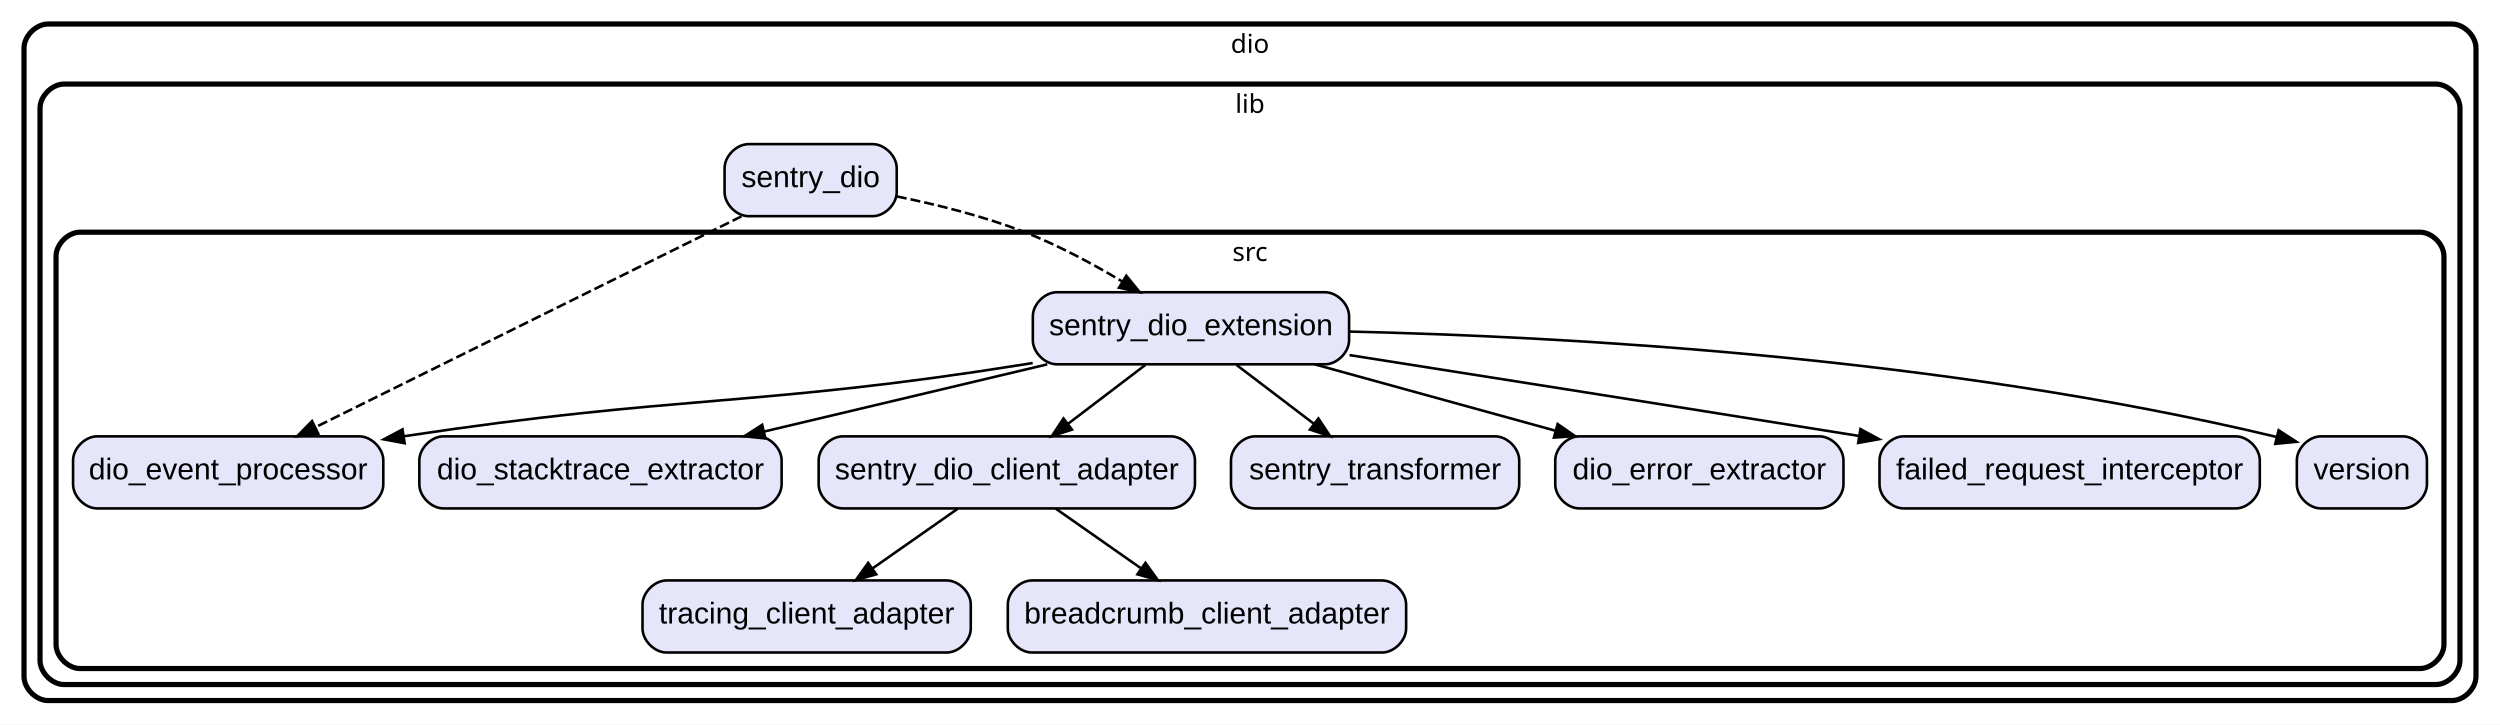
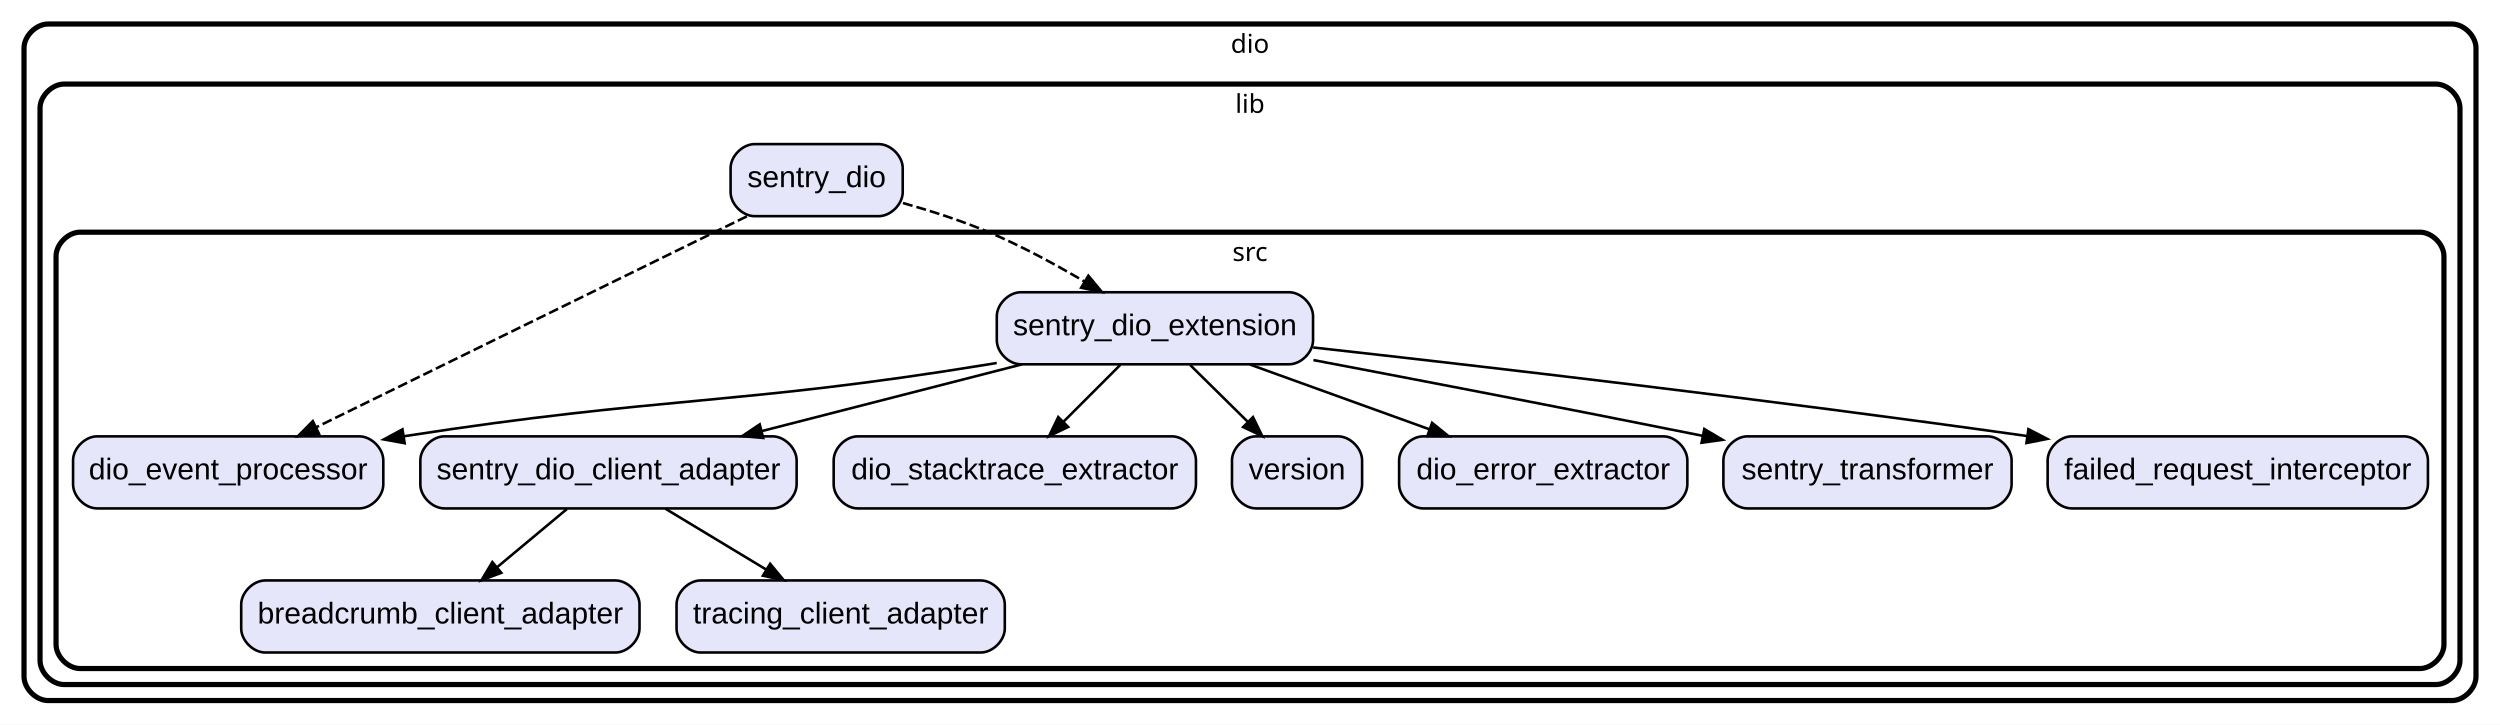
<svg xmlns="http://www.w3.org/2000/svg" width="1249pt" height="362pt" viewBox="0.00 0.00 1249.00 362.00">
  <g id="graph0" class="graph" transform="scale(1 1) rotate(0) translate(4 358)">
    <polygon fill="white" stroke="transparent" points="-4,4 -4,-358 1245,-358 1245,4 -4,4" />
    <g id="clust1" class="cluster">
      <path fill="none" stroke="black" stroke-width="2.6" d="M20,-8C20,-8 1221,-8 1221,-8 1227,-8 1233,-14 1233,-20 1233,-20 1233,-334 1233,-334 1233,-340 1227,-346 1221,-346 1221,-346 20,-346 20,-346 14,-346 8,-340 8,-334 8,-334 8,-20 8,-20 8,-14 14,-8 20,-8" />
      <text text-anchor="middle" x="620.5" y="-331.6" font-family="Arial Black" font-size="13.00">dio</text>
    </g>
    <g id="clust2" class="cluster">
      <path fill="none" stroke="black" stroke-width="2.6" d="M28,-16C28,-16 1213,-16 1213,-16 1219,-16 1225,-22 1225,-28 1225,-28 1225,-304 1225,-304 1225,-310 1219,-316 1213,-316 1213,-316 28,-316 28,-316 22,-316 16,-310 16,-304 16,-304 16,-28 16,-28 16,-22 22,-16 28,-16" />
      <text text-anchor="middle" x="620.5" y="-301.6" font-family="Arial Black" font-size="13.00">lib</text>
    </g>
    <g id="clust3" class="cluster">
      <path fill="none" stroke="black" stroke-width="2.6" d="M36,-24C36,-24 1205,-24 1205,-24 1211,-24 1217,-30 1217,-36 1217,-36 1217,-230 1217,-230 1217,-236 1211,-242 1205,-242 1205,-242 36,-242 36,-242 30,-242 24,-236 24,-230 24,-230 24,-36 24,-36 24,-30 30,-24 36,-24" />
      <text text-anchor="middle" x="620.5" y="-227.6" font-family="Arial Black" font-size="13.00">src</text>
    </g>
    <g id="node1" class="node">
-       <path fill="Lavender" stroke="black" stroke-width="1.3" d="M1196.5,-140C1196.5,-140 1155.5,-140 1155.5,-140 1149.5,-140 1143.5,-134 1143.5,-128 1143.5,-128 1143.5,-116 1143.5,-116 1143.5,-110 1149.5,-104 1155.5,-104 1155.5,-104 1196.5,-104 1196.5,-104 1202.5,-104 1208.5,-110 1208.5,-116 1208.5,-116 1208.5,-128 1208.5,-128 1208.5,-134 1202.5,-140 1196.5,-140" />
-       <text text-anchor="middle" x="1176" y="-118.5" font-family="Arial" font-size="15.00">version</text>
+       <path fill="Lavender" stroke="black" stroke-width="1.3" d="M435,-286C435,-286 373,-286 373,-286 367,-286 361,-280 361,-274 361,-274 361,-262 361,-262 361,-256 367,-250 373,-250 373,-250 435,-250 435,-250 441,-250 447,-256 447,-262 447,-262 447,-274 447,-274 447,-280 441,-286 435,-286" />
+       <text text-anchor="middle" x="404" y="-264.5" font-family="Arial" font-size="15.00">sentry_dio</text>
    </g>
-     <g id="node2" class="node">
+     <g id="node4" class="node">
      <path fill="Lavender" stroke="black" stroke-width="1.3" d="M175.5,-140C175.5,-140 44.5,-140 44.5,-140 38.5,-140 32.5,-134 32.5,-128 32.5,-128 32.5,-116 32.5,-116 32.5,-110 38.5,-104 44.5,-104 44.5,-104 175.5,-104 175.5,-104 181.5,-104 187.5,-110 187.5,-116 187.5,-116 187.5,-128 187.5,-128 187.5,-134 181.5,-140 175.5,-140" />
      <text text-anchor="middle" x="110" y="-118.5" font-family="Arial" font-size="15.00">dio_event_processor</text>
    </g>
+     <g id="edge2" class="edge">
+       <path fill="none" stroke="black" stroke-width="1.3" stroke-dasharray="5,2" d="M369.12,-249.92C315.41,-223.61 212.54,-173.22 153.86,-144.48" />
+       <polygon fill="black" stroke="black" stroke-width="1.3" points="155.35,-141.32 144.83,-140.06 152.28,-147.6 155.35,-141.32" />
+     </g>
+     <g id="node11" class="node">
+       <path fill="Lavender" stroke="black" stroke-width="1.3" d="M640,-212C640,-212 506,-212 506,-212 500,-212 494,-206 494,-200 494,-200 494,-188 494,-188 494,-182 500,-176 506,-176 506,-176 640,-176 640,-176 646,-176 652,-182 652,-188 652,-188 652,-200 652,-200 652,-206 646,-212 640,-212" />
+       <text text-anchor="middle" x="573" y="-190.5" font-family="Arial" font-size="15.00">sentry_dio_extension</text>
+     </g>
+     <g id="edge1" class="edge">
+       <path fill="none" stroke="black" stroke-width="1.3" stroke-dasharray="5,2" d="M447.11,-256.58C461.04,-252.66 476.39,-247.74 490,-242 506.3,-235.13 523.45,-225.8 537.9,-217.28" />
+       <polygon fill="black" stroke="black" stroke-width="1.3" points="539.75,-220.25 546.52,-212.1 536.14,-214.25 539.75,-220.25" />
+     </g>
+     <g id="node2" class="node">
+       <path fill="Lavender" stroke="black" stroke-width="1.3" d="M1197,-140C1197,-140 1031,-140 1031,-140 1025,-140 1019,-134 1019,-128 1019,-128 1019,-116 1019,-116 1019,-110 1025,-104 1031,-104 1031,-104 1197,-104 1197,-104 1203,-104 1209,-110 1209,-116 1209,-116 1209,-128 1209,-128 1209,-134 1203,-140 1197,-140" />
+       <text text-anchor="middle" x="1114" y="-118.5" font-family="Arial" font-size="15.00">failed_request_interceptor</text>
+     </g>
    <g id="node3" class="node">
-       <path fill="Lavender" stroke="black" stroke-width="1.3" d="M374.5,-140C374.5,-140 217.5,-140 217.5,-140 211.5,-140 205.5,-134 205.5,-128 205.5,-128 205.5,-116 205.5,-116 205.5,-110 211.5,-104 217.5,-104 217.5,-104 374.5,-104 374.5,-104 380.5,-104 386.5,-110 386.5,-116 386.5,-116 386.5,-128 386.5,-128 386.5,-134 380.5,-140 374.5,-140" />
-       <text text-anchor="middle" x="296" y="-118.5" font-family="Arial" font-size="15.00">dio_stacktrace_extractor</text>
+       <path fill="Lavender" stroke="black" stroke-width="1.3" d="M382,-140C382,-140 218,-140 218,-140 212,-140 206,-134 206,-128 206,-128 206,-116 206,-116 206,-110 212,-104 218,-104 218,-104 382,-104 382,-104 388,-104 394,-110 394,-116 394,-116 394,-128 394,-128 394,-134 388,-140 382,-140" />
+       <text text-anchor="middle" x="300" y="-118.5" font-family="Arial" font-size="15.00">sentry_dio_client_adapter</text>
    </g>
-     <g id="node4" class="node">
-       <path fill="Lavender" stroke="black" stroke-width="1.3" d="M581,-140C581,-140 417,-140 417,-140 411,-140 405,-134 405,-128 405,-128 405,-116 405,-116 405,-110 411,-104 417,-104 417,-104 581,-104 581,-104 587,-104 593,-110 593,-116 593,-116 593,-128 593,-128 593,-134 587,-140 581,-140" />
-       <text text-anchor="middle" x="499" y="-118.5" font-family="Arial" font-size="15.00">sentry_dio_client_adapter</text>
+     <g id="node6" class="node">
+       <path fill="Lavender" stroke="black" stroke-width="1.3" d="M303.5,-68C303.5,-68 128.5,-68 128.5,-68 122.5,-68 116.5,-62 116.5,-56 116.5,-56 116.5,-44 116.5,-44 116.5,-38 122.5,-32 128.5,-32 128.5,-32 303.5,-32 303.5,-32 309.5,-32 315.5,-38 315.5,-44 315.5,-44 315.5,-56 315.5,-56 315.5,-62 309.5,-68 303.5,-68" />
+       <text text-anchor="middle" x="216" y="-46.5" font-family="Arial" font-size="15.00">breadcrumb_client_adapter</text>
+     </g>
+     <g id="edge3" class="edge">
+       <path fill="none" stroke="black" stroke-width="1.3" d="M279.24,-103.7C268.76,-94.97 255.89,-84.24 244.5,-74.75" />
+       <polygon fill="black" stroke="black" stroke-width="1.3" points="246.45,-71.82 236.53,-68.1 241.97,-77.19 246.45,-71.82" />
    </g>
    <g id="node7" class="node">
-       <path fill="Lavender" stroke="black" stroke-width="1.3" d="M469,-68C469,-68 329,-68 329,-68 323,-68 317,-62 317,-56 317,-56 317,-44 317,-44 317,-38 323,-32 329,-32 329,-32 469,-32 469,-32 475,-32 481,-38 481,-44 481,-44 481,-56 481,-56 481,-62 475,-68 469,-68" />
-       <text text-anchor="middle" x="399" y="-46.5" font-family="Arial" font-size="15.00">tracing_client_adapter</text>
+       <path fill="Lavender" stroke="black" stroke-width="1.3" d="M486,-68C486,-68 346,-68 346,-68 340,-68 334,-62 334,-56 334,-56 334,-44 334,-44 334,-38 340,-32 346,-32 346,-32 486,-32 486,-32 492,-32 498,-38 498,-44 498,-44 498,-56 498,-56 498,-62 492,-68 486,-68" />
+       <text text-anchor="middle" x="416" y="-46.5" font-family="Arial" font-size="15.00">tracing_client_adapter</text>
    </g>
-     <g id="edge1" class="edge">
-       <path fill="none" stroke="black" stroke-width="1.3" d="M474.54,-103.88C461.7,-94.89 445.8,-83.76 431.91,-74.03" />
-       <polygon fill="black" stroke="black" stroke-width="1.3" points="433.76,-71.06 423.56,-68.19 429.74,-76.79 433.76,-71.06" />
+     <g id="edge4" class="edge">
+       <path fill="none" stroke="black" stroke-width="1.3" d="M328.38,-103.88C343.54,-94.72 362.41,-83.34 378.74,-73.48" />
+       <polygon fill="black" stroke="black" stroke-width="1.3" points="380.76,-76.35 387.51,-68.19 377.14,-70.36 380.76,-76.35" />
+     </g>
+     <g id="node5" class="node">
+       <path fill="Lavender" stroke="black" stroke-width="1.3" d="M581.5,-140C581.5,-140 424.5,-140 424.5,-140 418.5,-140 412.5,-134 412.5,-128 412.5,-128 412.5,-116 412.5,-116 412.5,-110 418.5,-104 424.5,-104 424.5,-104 581.5,-104 581.5,-104 587.5,-104 593.5,-110 593.5,-116 593.5,-116 593.5,-128 593.5,-128 593.5,-134 587.5,-140 581.5,-140" />
+       <text text-anchor="middle" x="503" y="-118.5" font-family="Arial" font-size="15.00">dio_stacktrace_extractor</text>
    </g>
    <g id="node8" class="node">
-       <path fill="Lavender" stroke="black" stroke-width="1.3" d="M686.5,-68C686.5,-68 511.5,-68 511.5,-68 505.5,-68 499.5,-62 499.5,-56 499.5,-56 499.5,-44 499.5,-44 499.5,-38 505.5,-32 511.5,-32 511.5,-32 686.5,-32 686.5,-32 692.5,-32 698.5,-38 698.5,-44 698.5,-44 698.5,-56 698.5,-56 698.5,-62 692.5,-68 686.5,-68" />
-       <text text-anchor="middle" x="599" y="-46.5" font-family="Arial" font-size="15.00">breadcrumb_client_adapter</text>
-     </g>
-     <g id="edge2" class="edge">
-       <path fill="none" stroke="black" stroke-width="1.3" d="M523.46,-103.88C536.3,-94.89 552.2,-83.76 566.09,-74.03" />
-       <polygon fill="black" stroke="black" stroke-width="1.3" points="568.26,-76.79 574.44,-68.19 564.24,-71.06 568.26,-76.79" />
-     </g>
-     <g id="node5" class="node">
-       <path fill="Lavender" stroke="black" stroke-width="1.3" d="M743,-140C743,-140 623,-140 623,-140 617,-140 611,-134 611,-128 611,-128 611,-116 611,-116 611,-110 617,-104 623,-104 623,-104 743,-104 743,-104 749,-104 755,-110 755,-116 755,-116 755,-128 755,-128 755,-134 749,-140 743,-140" />
-       <text text-anchor="middle" x="683" y="-118.5" font-family="Arial" font-size="15.00">sentry_transformer</text>
-     </g>
-     <g id="node6" class="node">
-       <path fill="Lavender" stroke="black" stroke-width="1.3" d="M905,-140C905,-140 785,-140 785,-140 779,-140 773,-134 773,-128 773,-128 773,-116 773,-116 773,-110 779,-104 785,-104 785,-104 905,-104 905,-104 911,-104 917,-110 917,-116 917,-116 917,-128 917,-128 917,-134 911,-140 905,-140" />
-       <text text-anchor="middle" x="845" y="-118.5" font-family="Arial" font-size="15.00">dio_error_extractor</text>
+       <path fill="Lavender" stroke="black" stroke-width="1.3" d="M664.5,-140C664.5,-140 623.5,-140 623.5,-140 617.5,-140 611.5,-134 611.5,-128 611.5,-128 611.5,-116 611.5,-116 611.5,-110 617.5,-104 623.5,-104 623.5,-104 664.5,-104 664.5,-104 670.5,-104 676.5,-110 676.5,-116 676.5,-116 676.5,-128 676.5,-128 676.5,-134 670.5,-140 664.5,-140" />
+       <text text-anchor="middle" x="644" y="-118.5" font-family="Arial" font-size="15.00">version</text>
    </g>
    <g id="node9" class="node">
-       <path fill="Lavender" stroke="black" stroke-width="1.3" d="M658,-212C658,-212 524,-212 524,-212 518,-212 512,-206 512,-200 512,-200 512,-188 512,-188 512,-182 518,-176 524,-176 524,-176 658,-176 658,-176 664,-176 670,-182 670,-188 670,-188 670,-200 670,-200 670,-206 664,-212 658,-212" />
-       <text text-anchor="middle" x="591" y="-190.5" font-family="Arial" font-size="15.00">sentry_dio_extension</text>
+       <path fill="Lavender" stroke="black" stroke-width="1.3" d="M827,-140C827,-140 707,-140 707,-140 701,-140 695,-134 695,-128 695,-128 695,-116 695,-116 695,-110 701,-104 707,-104 707,-104 827,-104 827,-104 833,-104 839,-110 839,-116 839,-116 839,-128 839,-128 839,-134 833,-140 827,-140" />
+       <text text-anchor="middle" x="767" y="-118.5" font-family="Arial" font-size="15.00">dio_error_extractor</text>
+     </g>
+     <g id="node10" class="node">
+       <path fill="Lavender" stroke="black" stroke-width="1.3" d="M989,-140C989,-140 869,-140 869,-140 863,-140 857,-134 857,-128 857,-128 857,-116 857,-116 857,-110 863,-104 869,-104 869,-104 989,-104 989,-104 995,-104 1001,-110 1001,-116 1001,-116 1001,-128 1001,-128 1001,-134 995,-140 989,-140" />
+       <text text-anchor="middle" x="929" y="-118.5" font-family="Arial" font-size="15.00">sentry_transformer</text>
+     </g>
+     <g id="edge8" class="edge">
+       <path fill="none" stroke="black" stroke-width="1.3" d="M652.07,-184.4C737.48,-174.9 877.81,-158.62 1008.61,-140.17" />
+       <polygon fill="black" stroke="black" stroke-width="1.3" points="1009.4,-143.59 1018.81,-138.72 1008.42,-136.66 1009.4,-143.59" />
+     </g>
+     <g id="edge10" class="edge">
+       <path fill="none" stroke="black" stroke-width="1.3" d="M506.57,-175.97C467.34,-165.91 417.53,-153.14 376.65,-142.65" />
+       <polygon fill="black" stroke="black" stroke-width="1.3" points="377.29,-139.2 366.73,-140.11 375.55,-145.98 377.29,-139.2" />
+     </g>
+     <g id="edge6" class="edge">
+       <path fill="none" stroke="black" stroke-width="1.3" d="M493.95,-176.66C492.62,-176.43 491.31,-176.21 490,-176 363.68,-155.34 328.29,-160.33 197.72,-140.04" />
+       <polygon fill="black" stroke="black" stroke-width="1.3" points="198.16,-136.57 187.74,-138.47 197.07,-143.49 198.16,-136.57" />
+     </g>
+     <g id="edge7" class="edge">
+       <path fill="none" stroke="black" stroke-width="1.3" d="M555.7,-175.7C547.14,-167.14 536.66,-156.66 527.3,-147.3" />
+       <polygon fill="black" stroke="black" stroke-width="1.3" points="529.65,-144.7 520.1,-140.1 524.7,-149.65 529.65,-144.7" />
+     </g>
+     <g id="edge11" class="edge">
+       <path fill="none" stroke="black" stroke-width="1.3" d="M590.55,-175.7C599.23,-167.14 609.86,-156.66 619.35,-147.3" />
+       <polygon fill="black" stroke="black" stroke-width="1.3" points="621.99,-149.62 626.65,-140.1 617.07,-144.63 621.99,-149.62" />
+     </g>
+     <g id="edge5" class="edge">
+       <path fill="none" stroke="black" stroke-width="1.3" d="M620.46,-175.88C647.57,-166.09 681.74,-153.77 710.26,-143.47" />
+       <polygon fill="black" stroke="black" stroke-width="1.3" points="711.48,-146.75 719.7,-140.07 709.1,-140.17 711.48,-146.75" />
    </g>
    <g id="edge9" class="edge">
-       <path fill="none" stroke="black" stroke-width="1.3" d="M670.42,-192.34C775.25,-189.9 965.16,-180.05 1133.5,-139.67" />
-       <polygon fill="black" stroke="black" stroke-width="1.3" points="1134.4,-143.05 1143.28,-137.28 1132.74,-136.25 1134.4,-143.05" />
-     </g>
-     <g id="edge4" class="edge">
-       <path fill="none" stroke="black" stroke-width="1.3" d="M511.95,-176.65C510.63,-176.42 509.31,-176.21 508,-176 373.82,-154.53 336.24,-161.03 197.87,-140.06" />
-       <polygon fill="black" stroke="black" stroke-width="1.3" points="198.15,-136.56 187.74,-138.5 197.09,-143.48 198.15,-136.56" />
-     </g>
-     <g id="edge5" class="edge">
-       <path fill="none" stroke="black" stroke-width="1.3" d="M519.21,-175.97C476.48,-165.83 422.12,-152.93 377.74,-142.4" />
-       <polygon fill="black" stroke="black" stroke-width="1.3" points="378.39,-138.95 367.85,-140.05 376.78,-145.76 378.39,-138.95" />
-     </g>
-     <g id="edge8" class="edge">
-       <path fill="none" stroke="black" stroke-width="1.3" d="M568.26,-175.7C556.56,-166.8 542.14,-155.82 529.49,-146.2" />
-       <polygon fill="black" stroke="black" stroke-width="1.3" points="531.56,-143.37 521.48,-140.1 527.32,-148.94 531.56,-143.37" />
-     </g>
-     <g id="edge7" class="edge">
-       <path fill="none" stroke="black" stroke-width="1.3" d="M613.74,-175.7C625.44,-166.8 639.86,-155.82 652.51,-146.2" />
-       <polygon fill="black" stroke="black" stroke-width="1.3" points="654.68,-148.94 660.52,-140.1 650.44,-143.37 654.68,-148.94" />
-     </g>
-     <g id="edge3" class="edge">
-       <path fill="none" stroke="black" stroke-width="1.3" d="M652.81,-175.97C689.07,-165.97 735.06,-153.3 772.96,-142.85" />
-       <polygon fill="black" stroke="black" stroke-width="1.3" points="774.2,-146.14 782.91,-140.11 772.34,-139.39 774.2,-146.14" />
-     </g>
-     <g id="node10" class="node">
-       <path fill="Lavender" stroke="black" stroke-width="1.3" d="M1113,-140C1113,-140 947,-140 947,-140 941,-140 935,-134 935,-128 935,-128 935,-116 935,-116 935,-110 941,-104 947,-104 947,-104 1113,-104 1113,-104 1119,-104 1125,-110 1125,-116 1125,-116 1125,-128 1125,-128 1125,-134 1119,-140 1113,-140" />
-       <text text-anchor="middle" x="1030" y="-118.5" font-family="Arial" font-size="15.00">failed_request_interceptor</text>
-     </g>
-     <g id="edge6" class="edge">
-       <path fill="none" stroke="black" stroke-width="1.3" d="M670.21,-180.59C735.78,-170.28 831.68,-155.15 924.9,-140.17" />
-       <polygon fill="black" stroke="black" stroke-width="1.3" points="925.47,-143.63 934.79,-138.58 924.36,-136.72 925.47,-143.63" />
-     </g>
-     <g id="node11" class="node">
-       <path fill="Lavender" stroke="black" stroke-width="1.3" d="M432,-286C432,-286 370,-286 370,-286 364,-286 358,-280 358,-274 358,-274 358,-262 358,-262 358,-256 364,-250 370,-250 370,-250 432,-250 432,-250 438,-250 444,-256 444,-262 444,-262 444,-274 444,-274 444,-280 438,-286 432,-286" />
-       <text text-anchor="middle" x="401" y="-264.5" font-family="Arial" font-size="15.00">sentry_dio</text>
-     </g>
-     <g id="edge11" class="edge">
-       <path fill="none" stroke="black" stroke-width="1.3" stroke-dasharray="5,2" d="M366.48,-249.92C313.42,-223.66 211.91,-173.43 153.77,-144.66" />
-       <polygon fill="black" stroke="black" stroke-width="1.3" points="154.99,-141.36 144.48,-140.06 151.89,-147.63 154.99,-141.36" />
-     </g>
-     <g id="edge10" class="edge">
-       <path fill="none" stroke="black" stroke-width="1.3" stroke-dasharray="5,2" d="M444.03,-259.87C463.9,-255.84 487.57,-249.98 508,-242 524.73,-235.46 542.19,-226.03 556.75,-217.32" />
-       <polygon fill="black" stroke="black" stroke-width="1.3" points="558.7,-220.23 565.41,-212.03 555.05,-214.26 558.7,-220.23" />
+       <path fill="none" stroke="black" stroke-width="1.3" d="M652.19,-178.1C704.71,-168.13 775.41,-154.55 846.55,-140.28" />
+       <polygon fill="black" stroke="black" stroke-width="1.3" points="847.47,-143.66 856.59,-138.26 846.1,-136.8 847.47,-143.66" />
    </g>
  </g>
</svg>
